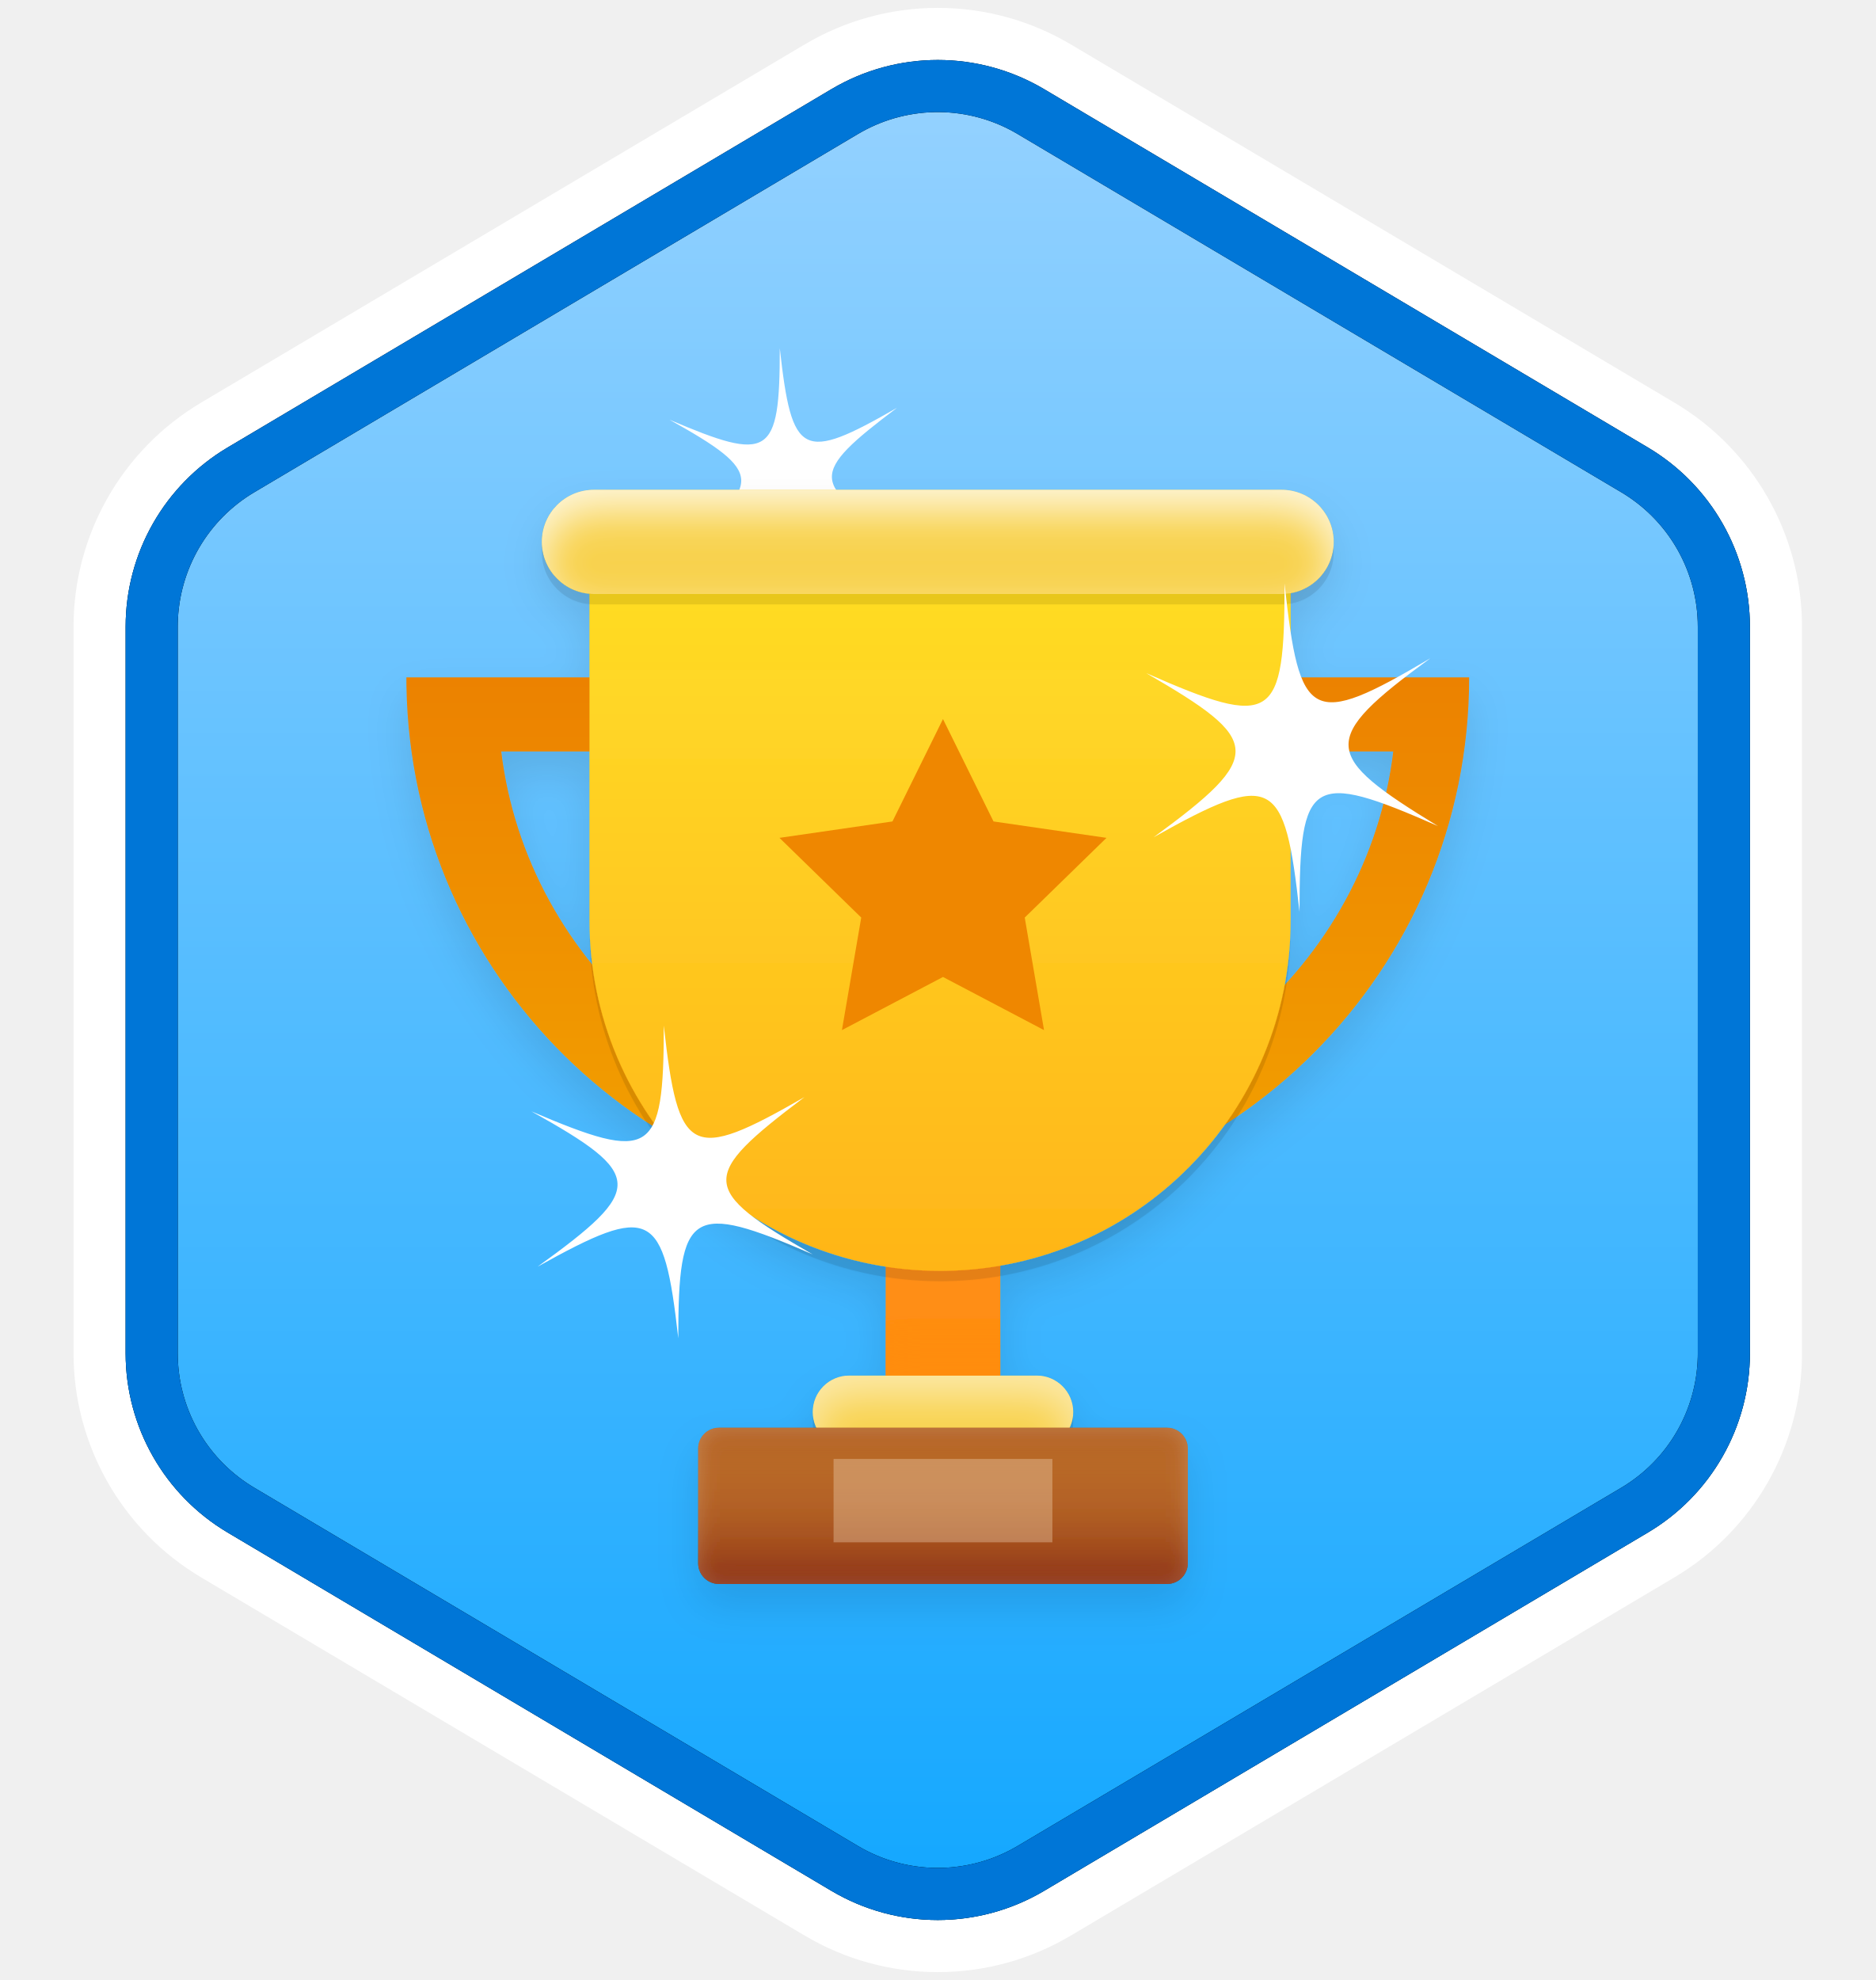
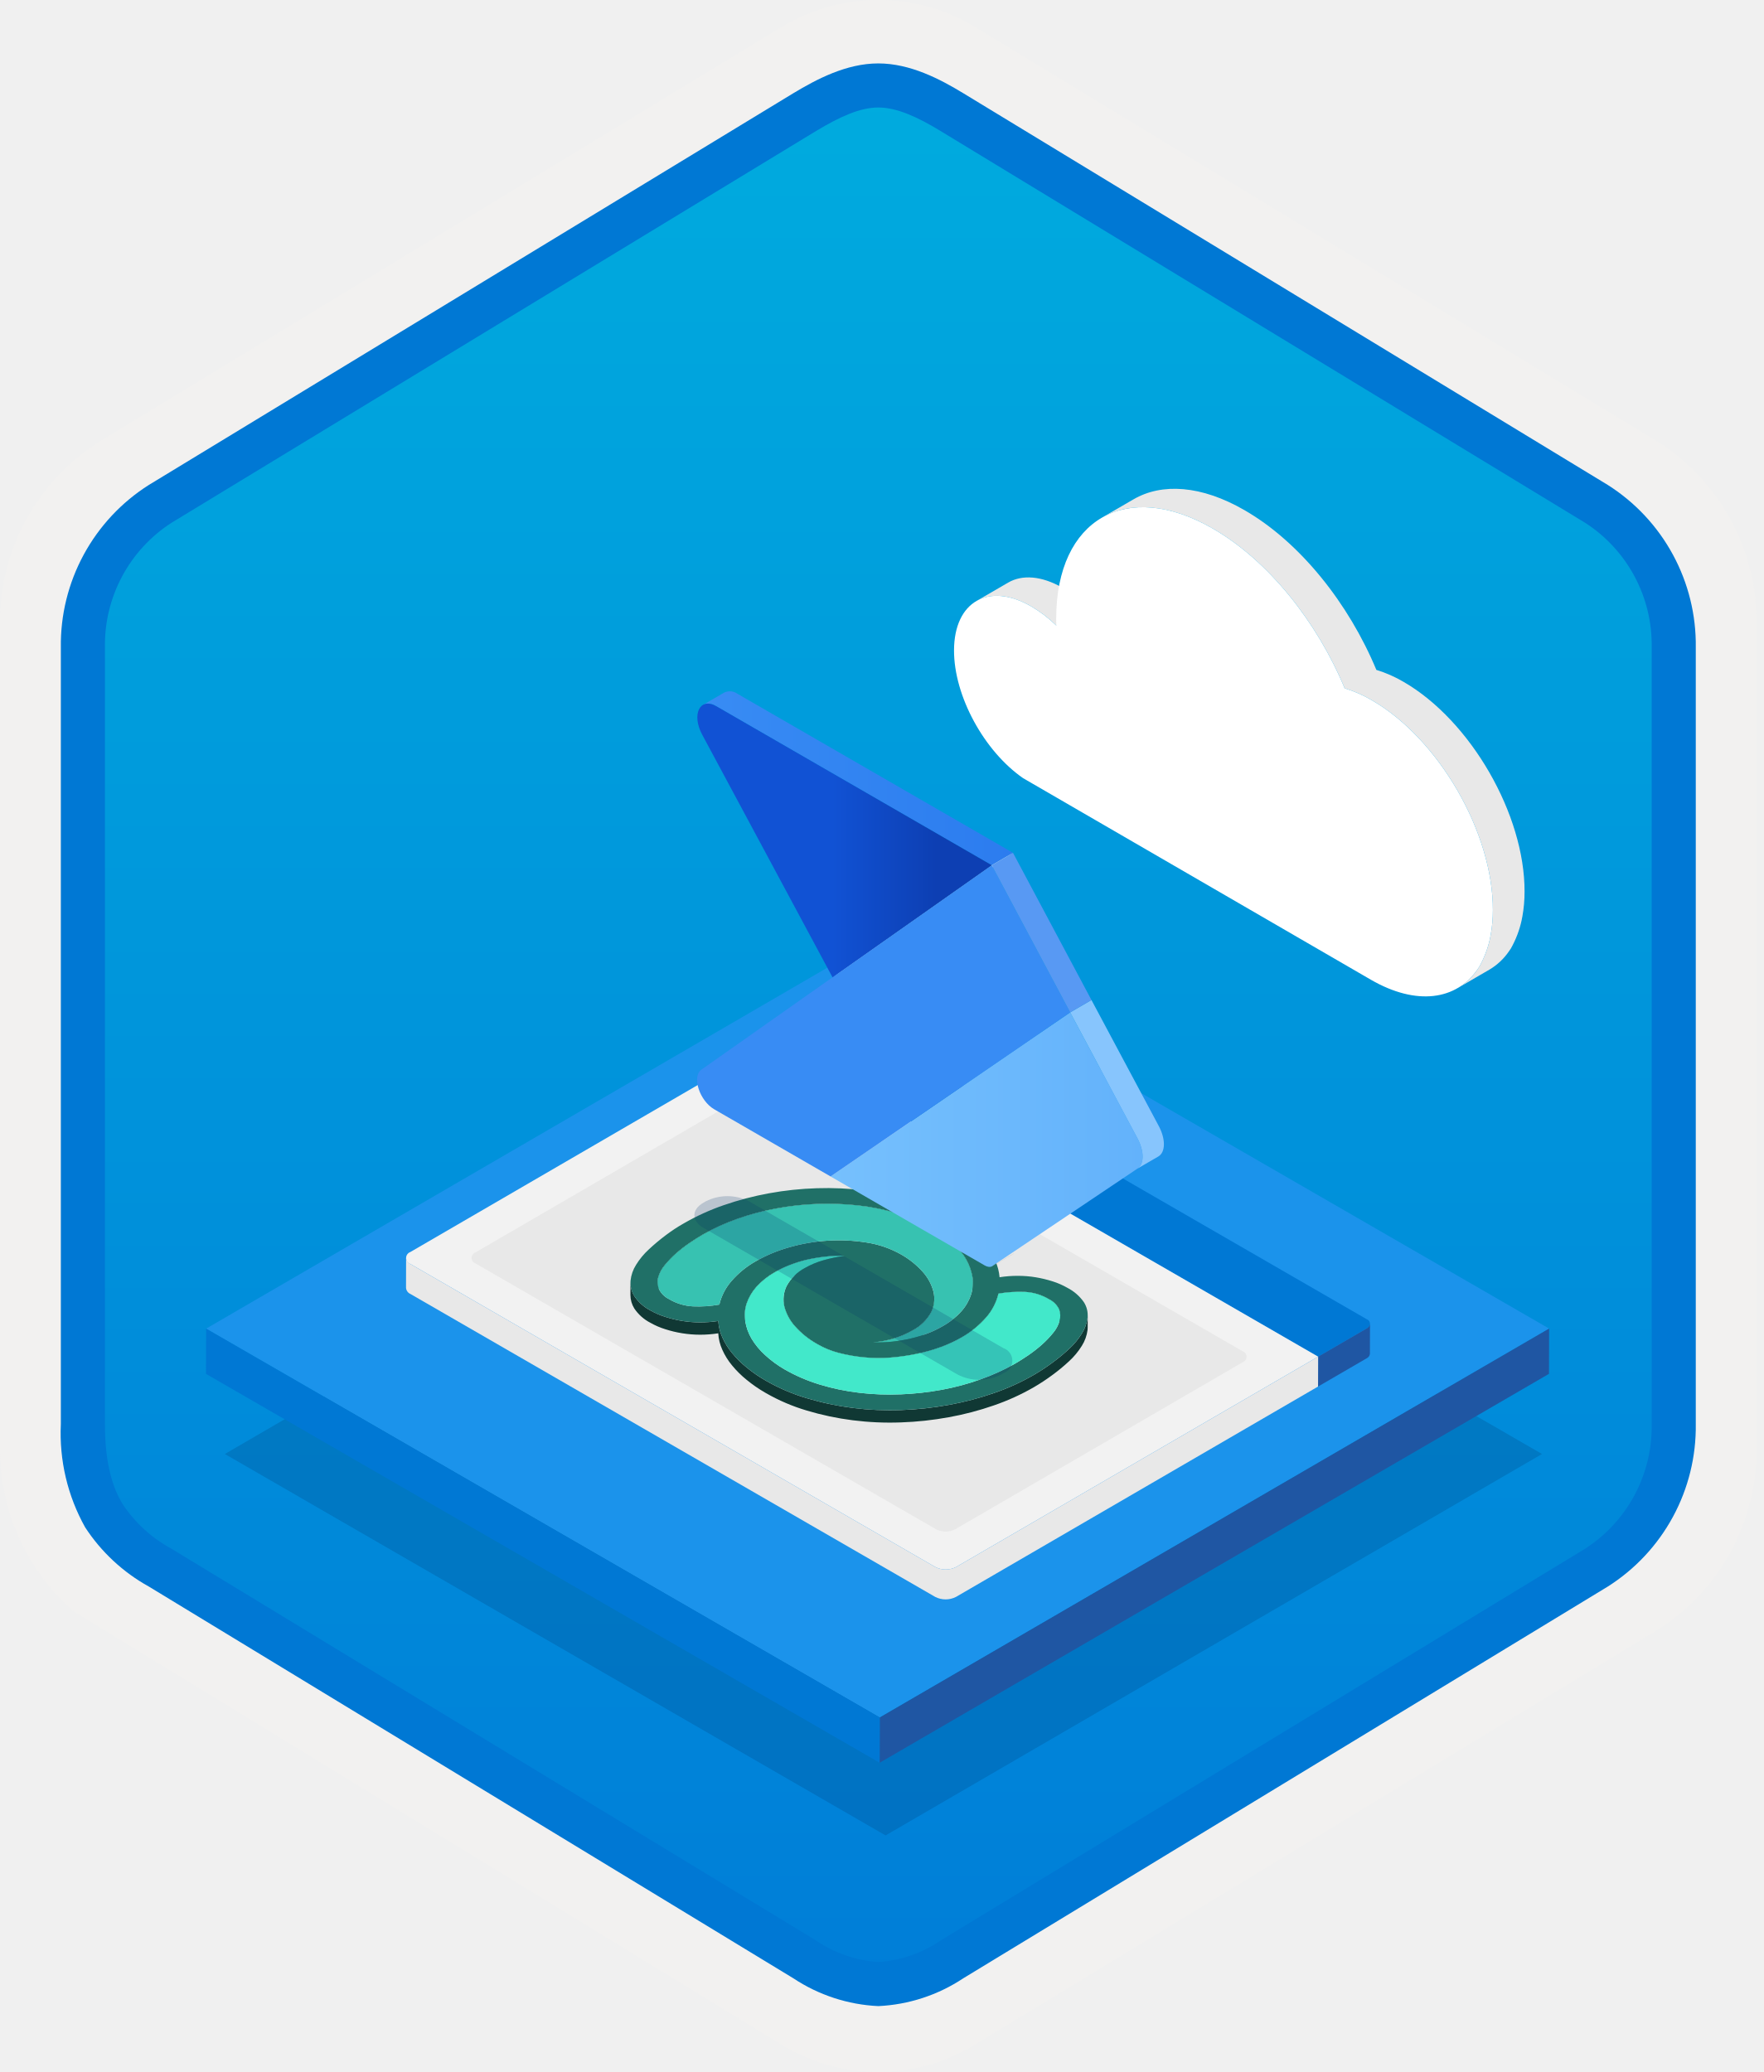
- <svg xmlns="http://www.w3.org/2000/svg" xmlns:xlink="http://www.w3.org/1999/xlink" width="180px" height="190px" viewBox="0 0 180 190" version="1.1">
+ <svg xmlns="http://www.w3.org/2000/svg" width="160" height="188" viewBox="0 0 160 188" fill="none">
+   <g clip-path="url(#clip0)">
+     <path d="M79.678 188C82.759 187.994 85.78 187.141 88.408 185.534L150.384 147.874C153.165 146.11 155.449 143.665 157.019 140.771C158.589 137.876 159.394 134.628 159.356 131.336V56.621C159.392 53.328 158.587 50.081 157.017 47.187C155.447 44.293 153.163 41.848 150.384 40.083L88.408 2.423C85.775 0.838 82.759 0 79.686 0C76.612 0 73.596 0.838 70.963 2.423L8.988 40.098C6.205 41.86 3.918 44.305 2.345 47.199C0.772 50.093 -0.035 53.342 4.1431e-06 56.636V131.336C-0.019 134.119 0.556 136.874 1.686 139.418C2.816 141.962 4.474 144.236 6.552 146.089V146.115L70.963 185.549C73.588 187.149 76.603 187.996 79.678 188V188ZM80.326 6.952C82.278 6.952 84.755 8.165 86.465 9.209L147.222 46.403C150.974 48.688 153.09 55.284 153.09 60.035L152.458 131.336C152.458 136.087 149.259 140.355 145.506 142.64L85.11 179.021C81.676 181.109 78.885 181.109 75.451 179.021L14.243 142.549C10.49 140.265 7.472 136.072 7.472 131.336V57.688C7.504 55.323 8.113 53.001 9.246 50.925C10.379 48.848 12.001 47.079 13.972 45.771L74.548 9.209C76.258 8.165 78.374 6.952 80.326 6.952Z" fill="#F2F1F0" />
+     <path fill-rule="evenodd" clip-rule="evenodd" d="M87.576 10.534C85.206 9.06 82.47 8.279 79.678 8.279C76.887 8.279 74.151 9.06 71.78 10.534L15.645 44.865C13.119 46.477 11.047 48.707 9.625 51.345C8.203 53.982 7.479 56.939 7.52 59.935V128.038C7.48 131.034 8.206 133.991 9.627 136.628C11.049 139.265 13.121 141.495 15.645 143.108L71.78 177.439C74.151 178.913 76.887 179.694 79.678 179.694C82.47 179.694 85.206 178.913 87.576 177.439L143.711 143.108C146.236 141.496 148.307 139.265 149.729 136.628C151.151 133.991 151.877 131.034 151.837 128.038V59.935C151.875 56.94 151.149 53.984 149.727 51.347C148.305 48.71 146.234 46.479 143.711 44.865L87.576 10.534Z" fill="url(#paint0_linear)" />
+     <path fill-rule="evenodd" clip-rule="evenodd" d="M79.678 9.754C81.362 9.754 83.244 10.62 85.311 11.878L143.777 47.42C145.668 48.633 147.218 50.31 148.278 52.291C149.339 54.273 149.875 56.492 149.837 58.739V129.217C149.875 131.464 149.339 133.683 148.278 135.664C147.218 137.645 145.668 139.322 143.777 140.535L85.312 176.077L85.311 176.078C83.641 177.217 81.696 177.888 79.678 178.021C77.661 177.888 75.716 177.217 74.046 176.078L74.045 176.077L15.582 140.537L15.58 140.536C13.792 139.572 12.267 138.185 11.138 136.496C10.161 134.893 9.52 132.678 9.52 129.217V58.739C9.482 56.492 10.018 54.273 11.079 52.292C12.139 50.311 13.688 48.634 15.58 47.42L74.037 11.883L74.041 11.881C76.124 10.628 77.985 9.754 79.678 9.754ZM87.391 8.461L145.855 44.002C148.333 45.572 150.368 47.751 151.765 50.331C153.162 52.91 153.876 55.805 153.837 58.739V129.217C153.876 132.151 153.162 135.045 151.765 137.625C150.368 140.205 148.333 142.384 145.855 143.954L87.39 179.495C85.096 181.02 82.43 181.893 79.678 182.021C76.926 181.893 74.261 181.02 71.967 179.495H71.966L13.502 143.953L13.499 143.952C11.164 142.659 9.181 140.814 7.723 138.578C6.128 135.725 5.365 132.482 5.52 129.217V58.739C5.481 55.805 6.194 52.91 7.592 50.331C8.989 47.751 11.024 45.572 13.502 44.002L71.967 8.46L71.975 8.455C74.066 7.198 76.773 5.754 79.678 5.754C82.564 5.754 85.282 7.177 87.391 8.461V8.461Z" fill="#0078D4" />
+     <path opacity="0.2" d="M139.887 131.926L80.337 166.533L20.398 131.927L79.948 97.32L139.887 131.926Z" fill="#003067" />
+     <path d="M140.532 120.547L79.81 155.835L18.698 120.552L79.42 85.264L140.532 120.547Z" fill="#1B93EB" />
+     <path d="M140.532 120.547L140.52 124.653L79.798 159.941L79.81 155.835L140.532 120.547Z" fill="#1F56A3" />
+     <path d="M79.81 155.834L79.798 159.94L18.686 124.657L18.698 120.551L79.81 155.834Z" fill="#0078D4" />
+     <path d="M77.245 94.411C77.396 94.462 77.527 94.559 77.621 94.689C77.714 94.818 77.764 94.973 77.765 95.132C77.766 95.291 77.717 95.447 77.626 95.577C77.534 95.708 77.404 95.806 77.253 95.859C76.866 96.058 76.437 96.162 76.001 96.163C75.565 96.163 75.136 96.061 74.748 95.863C74.04 95.454 74.036 94.816 74.732 94.411C75.121 94.213 75.552 94.109 75.989 94.109C76.426 94.109 76.856 94.213 77.245 94.411V94.411Z" fill="#50E6FF" />
+     <path d="M77.589 94.556C77.74 94.607 77.871 94.704 77.964 94.833C78.058 94.962 78.108 95.117 78.109 95.277C78.11 95.436 78.061 95.592 77.969 95.722C77.878 95.852 77.748 95.95 77.597 96.003C77.21 96.202 76.781 96.307 76.345 96.307C75.909 96.308 75.48 96.205 75.091 96.007C74.383 95.598 74.38 94.961 75.076 94.556C75.465 94.357 75.896 94.254 76.333 94.254C76.769 94.254 77.2 94.357 77.589 94.556V94.556Z" fill="#50E6FF" />
+     <path d="M123.984 119.697C124.071 119.726 124.146 119.782 124.2 119.857C124.253 119.931 124.282 120.02 124.283 120.112C124.283 120.204 124.255 120.293 124.202 120.368C124.15 120.443 124.075 120.5 123.989 120.531L119.577 123.094L70.072 94.512L74.159 92.137L74.483 91.949C74.706 91.835 74.953 91.775 75.203 91.775C75.453 91.775 75.7 91.835 75.923 91.949L123.984 119.697ZM75.091 96.008C75.48 96.206 75.909 96.309 76.345 96.308C76.781 96.308 77.21 96.204 77.597 96.004C77.748 95.952 77.878 95.853 77.969 95.723C78.061 95.593 78.11 95.437 78.109 95.278C78.108 95.118 78.058 94.963 77.965 94.834C77.871 94.705 77.74 94.608 77.589 94.557C77.2 94.359 76.769 94.255 76.333 94.255C75.896 94.255 75.465 94.359 75.076 94.557C74.38 94.962 74.383 95.6 75.091 96.008" fill="#0078D4" />
+     <path d="M123.989 120.531L119.577 123.095L119.57 125.807L123.981 123.244C124.062 123.207 124.132 123.149 124.184 123.076C124.236 123.004 124.267 122.918 124.275 122.83L124.283 120.117C124.275 120.206 124.243 120.291 124.192 120.364C124.14 120.437 124.07 120.494 123.989 120.531V120.531Z" fill="#1F56A3" />
+     <path d="M86.73 142.183C86.438 142.33 86.117 142.407 85.791 142.407C85.465 142.407 85.143 142.33 84.852 142.183L37.23 114.688C37.122 114.64 37.029 114.564 36.961 114.467C36.892 114.371 36.851 114.258 36.84 114.141L36.833 116.853C36.843 116.971 36.884 117.083 36.953 117.18C37.021 117.276 37.114 117.352 37.222 117.4L84.844 144.895C85.135 145.042 85.457 145.119 85.783 145.119C86.109 145.119 86.431 145.042 86.722 144.895L119.57 125.806L119.578 123.094L86.73 142.183Z" fill="#E8E8E8" />
+     <path d="M70.072 94.512L119.577 123.094L86.729 142.183C86.438 142.33 86.117 142.407 85.791 142.407C85.465 142.407 85.143 142.33 84.852 142.183L37.23 114.688C37.117 114.65 37.018 114.577 36.949 114.48C36.879 114.383 36.841 114.266 36.84 114.147C36.84 114.027 36.876 113.91 36.945 113.813C37.014 113.715 37.111 113.641 37.224 113.601L70.072 94.512Z" fill="#F2F2F2" />
+     <path d="M43.139 114.636C43.035 114.6 42.944 114.533 42.88 114.443C42.816 114.353 42.782 114.246 42.782 114.135C42.782 114.025 42.816 113.918 42.88 113.828C42.943 113.738 43.034 113.67 43.138 113.634L69.212 98.481C69.48 98.345 69.777 98.274 70.077 98.273C70.378 98.273 70.675 98.343 70.943 98.479L112.726 122.603C112.83 122.638 112.92 122.706 112.984 122.796C113.049 122.885 113.083 122.993 113.083 123.103C113.083 123.214 113.049 123.321 112.985 123.411C112.921 123.501 112.831 123.569 112.727 123.605L86.653 138.757C86.385 138.894 86.089 138.965 85.788 138.965C85.488 138.966 85.191 138.895 84.923 138.76L43.139 114.636Z" fill="#E8E8E8" />
+     <path d="M60.312 115.901C60.627 115.516 60.972 115.157 61.345 114.828C61.734 114.488 62.144 114.172 62.571 113.882C63.006 113.589 63.407 113.336 63.772 113.123C64.762 112.561 65.8 112.089 66.873 111.712C68.016 111.306 69.19 110.992 70.383 110.774C71.618 110.541 72.868 110.402 74.123 110.356C75.38 110.31 76.638 110.358 77.888 110.498C79.099 110.633 80.294 110.879 81.46 111.234C82.58 111.572 83.658 112.037 84.673 112.62C85.299 112.997 85.89 113.432 86.435 113.92C86.92 114.343 87.331 114.843 87.653 115.4C87.931 115.893 88.122 116.432 88.217 116.991C88.243 117.166 88.257 117.343 88.256 117.521L88.259 116.402C88.26 116.225 88.247 116.047 88.22 115.872C88.125 115.313 87.934 114.775 87.656 114.281C87.335 113.724 86.923 113.224 86.438 112.801C85.893 112.314 85.303 111.879 84.676 111.501C83.661 110.918 82.583 110.453 81.463 110.115C80.297 109.761 79.102 109.514 77.891 109.379C76.641 109.239 75.383 109.192 74.126 109.238C72.871 109.283 71.621 109.423 70.386 109.655C69.193 109.874 68.02 110.188 66.877 110.593C65.803 110.97 64.765 111.443 63.776 112.005C63.41 112.217 63.01 112.47 62.575 112.764C62.147 113.054 61.738 113.37 61.349 113.71C60.975 114.038 60.63 114.397 60.315 114.782C60.038 115.103 59.833 115.48 59.715 115.887C59.675 116.032 59.654 116.182 59.653 116.332L59.65 117.451C59.651 117.3 59.671 117.151 59.711 117.006C59.83 116.599 60.035 116.222 60.312 115.901V115.901Z" fill="#103834" />
+     <path d="M95.164 119.003C95.563 119.196 95.884 119.519 96.076 119.918C96.146 120.11 96.182 120.312 96.183 120.516L96.186 119.397C96.186 119.193 96.149 118.991 96.079 118.8C95.887 118.4 95.566 118.078 95.167 117.884C94.504 117.487 93.754 117.259 92.983 117.219C92.178 117.185 91.372 117.237 90.578 117.373L90.574 118.492C91.368 118.356 92.175 118.304 92.98 118.337C93.751 118.377 94.501 118.606 95.164 119.003Z" fill="#103834" />
+     <path d="M73.208 115.414C73.761 115.289 74.32 115.196 74.884 115.136C75.457 115.071 76.035 115.049 76.612 115.07L76.616 113.951C76.039 113.93 75.461 113.952 74.887 114.017C74.323 114.077 73.764 114.17 73.212 114.295C72.683 114.417 72.165 114.578 71.66 114.776C71.194 114.954 70.742 115.169 70.31 115.418C69.675 115.772 69.103 116.226 68.614 116.764C68.221 117.207 67.92 117.724 67.728 118.284C67.621 118.624 67.565 118.978 67.563 119.335L67.56 120.454C67.562 120.097 67.618 119.743 67.725 119.403C67.917 118.842 68.218 118.326 68.611 117.882C69.1 117.345 69.672 116.89 70.307 116.537C70.739 116.288 71.191 116.073 71.657 115.894C72.161 115.696 72.68 115.536 73.208 115.414V115.414Z" fill="#103834" />
+     <path d="M82.79 121.824C83.504 121.452 84.09 120.877 84.475 120.17C84.654 119.794 84.75 119.383 84.754 118.966L84.757 117.848C84.753 118.264 84.658 118.675 84.478 119.051C84.094 119.758 83.507 120.334 82.793 120.705C82.277 121.001 81.731 121.24 81.164 121.419C80.532 121.616 79.879 121.742 79.219 121.793L79.215 122.911C79.876 122.86 80.528 122.735 81.161 122.537C81.728 122.359 82.274 122.12 82.79 121.824V121.824Z" fill="#103834" />
+     <path d="M85.36 122.217C84.637 122.48 83.896 122.689 83.141 122.842C82.362 123.003 81.574 123.115 80.781 123.178C79.983 123.241 79.18 123.233 78.383 123.155C77.614 123.082 76.851 122.948 76.102 122.756C75.422 122.581 74.769 122.315 74.162 121.964L74.08 121.916C73.357 121.508 72.705 120.985 72.15 120.368C71.673 119.85 71.331 119.223 71.153 118.542C71.102 118.331 71.077 118.115 71.077 117.899L71.074 119.017C71.074 119.234 71.099 119.45 71.149 119.66C71.328 120.341 71.67 120.968 72.147 121.487C72.702 122.104 73.354 122.626 74.076 123.034L74.158 123.082C74.766 123.434 75.419 123.7 76.099 123.874C76.847 124.067 77.61 124.201 78.38 124.274C79.177 124.352 79.979 124.36 80.778 124.297C81.571 124.234 82.359 124.121 83.138 123.96C83.892 123.808 84.634 123.599 85.357 123.335C86.009 123.096 86.64 122.802 87.243 122.458C88.088 121.977 88.844 121.357 89.481 120.624C90.011 120.011 90.386 119.28 90.574 118.492L90.578 117.373C90.389 118.161 90.014 118.892 89.485 119.505C88.847 120.239 88.091 120.859 87.246 121.339C86.643 121.684 86.012 121.977 85.36 122.217Z" fill="#103834" />
+     <path d="M98.664 119.547C98.599 120.062 98.422 120.557 98.144 120.996C97.825 121.511 97.436 121.979 96.99 122.387C96.503 122.841 95.989 123.265 95.451 123.657C94.916 124.052 94.36 124.418 93.785 124.752C92.634 125.415 91.422 125.967 90.166 126.399C88.832 126.863 87.465 127.221 86.076 127.471C84.64 127.735 83.188 127.892 81.729 127.942C80.269 127.995 78.807 127.93 77.357 127.747C75.942 127.568 74.544 127.272 73.177 126.862C71.897 126.481 70.665 125.955 69.506 125.292L69.417 125.24C68.826 124.901 68.265 124.513 67.738 124.079C67.254 123.69 66.811 123.252 66.417 122.772C66.057 122.342 65.759 121.865 65.531 121.353C65.316 120.882 65.19 120.375 65.16 119.858C64.614 119.942 64.063 119.984 63.51 119.985C62.434 119.982 61.365 119.812 60.342 119.481C59.879 119.337 59.433 119.144 59.011 118.905C58.42 118.602 57.916 118.155 57.545 117.604C57.318 117.238 57.196 116.816 57.193 116.385L57.19 117.503C57.193 117.935 57.315 118.357 57.542 118.723C57.913 119.274 58.417 119.721 59.008 120.023C59.429 120.263 59.876 120.456 60.339 120.6C61.362 120.931 62.431 121.101 63.507 121.103C64.059 121.103 64.611 121.061 65.157 120.977C65.187 121.494 65.312 122.001 65.528 122.472C65.756 122.983 66.054 123.461 66.413 123.891C66.808 124.37 67.251 124.809 67.735 125.198C68.261 125.631 68.823 126.02 69.414 126.359L69.503 126.411C70.662 127.073 71.894 127.6 73.174 127.98C74.54 128.391 75.938 128.687 77.354 128.866C78.803 129.049 80.266 129.114 81.726 129.06C83.184 129.011 84.637 128.853 86.072 128.59C87.462 128.34 88.829 127.981 90.162 127.517C91.419 127.085 92.631 126.534 93.782 125.871C94.357 125.537 94.913 125.171 95.448 124.776C95.986 124.384 96.5 123.96 96.987 123.506C97.433 123.097 97.821 122.629 98.14 122.115C98.419 121.676 98.596 121.181 98.661 120.665C98.668 120.594 98.672 120.523 98.672 120.451L98.675 119.333C98.675 119.404 98.671 119.476 98.664 119.547Z" fill="#103834" />
+     <path d="M95.451 123.655C94.916 124.051 94.36 124.417 93.785 124.751C92.634 125.414 91.422 125.965 90.165 126.397C88.832 126.861 87.465 127.22 86.076 127.47C84.64 127.733 83.188 127.89 81.729 127.94C80.269 127.994 78.807 127.929 77.357 127.745C75.942 127.567 74.544 127.271 73.177 126.86C71.897 126.48 70.665 125.953 69.506 125.29L69.417 125.239C68.826 124.899 68.265 124.511 67.738 124.078C67.254 123.688 66.811 123.25 66.417 122.77C66.057 122.34 65.759 121.863 65.531 121.351C65.316 120.88 65.19 120.373 65.16 119.856C64.614 119.941 64.063 119.983 63.51 119.983C62.434 119.98 61.365 119.811 60.342 119.48C59.879 119.336 59.432 119.142 59.011 118.903C58.42 118.601 57.916 118.153 57.545 117.603C57.283 117.184 57.163 116.692 57.201 116.199C57.255 115.687 57.427 115.194 57.704 114.76C58.023 114.244 58.411 113.775 58.858 113.364C59.343 112.911 59.852 112.485 60.383 112.086C60.913 111.683 61.469 111.318 62.049 110.991C63.199 110.329 64.409 109.778 65.664 109.347C67 108.885 68.368 108.526 69.759 108.272C71.191 108.01 72.641 107.856 74.096 107.812C75.561 107.764 77.028 107.832 78.482 108.014C79.898 108.189 81.296 108.485 82.661 108.899C83.969 109.295 85.228 109.839 86.412 110.521C87.002 110.858 87.565 111.24 88.096 111.664C88.585 112.047 89.028 112.486 89.417 112.971C89.765 113.41 90.058 113.889 90.29 114.398C90.504 114.869 90.635 115.373 90.678 115.888C91.224 115.802 91.776 115.76 92.328 115.761C92.876 115.76 93.422 115.804 93.962 115.893C94.48 115.98 94.992 116.103 95.492 116.262C95.96 116.41 96.411 116.607 96.836 116.851C97.428 117.155 97.937 117.598 98.32 118.141C98.59 118.557 98.712 119.052 98.664 119.545C98.599 120.061 98.422 120.556 98.143 120.994C97.824 121.509 97.436 121.977 96.99 122.386C96.503 122.84 95.989 123.264 95.451 123.655V123.655ZM88.945 125.158C90.024 124.779 91.067 124.305 92.063 123.741C92.429 123.529 92.829 123.276 93.264 122.983C93.69 122.691 94.098 122.375 94.486 122.034C94.859 121.705 95.204 121.347 95.519 120.962C95.796 120.641 96.001 120.264 96.12 119.856C96.22 119.509 96.206 119.138 96.079 118.799C95.887 118.4 95.566 118.077 95.167 117.884C94.504 117.487 93.754 117.258 92.983 117.218C92.178 117.185 91.372 117.237 90.578 117.373C90.389 118.16 90.014 118.892 89.485 119.505C88.847 120.238 88.091 120.858 87.246 121.339C86.643 121.683 86.013 121.977 85.36 122.216C84.637 122.48 83.896 122.688 83.141 122.841C82.362 123.002 81.574 123.115 80.781 123.177C79.983 123.241 79.18 123.233 78.383 123.155C77.614 123.081 76.851 122.948 76.102 122.755C75.422 122.581 74.769 122.314 74.162 121.963L74.08 121.915C73.357 121.507 72.705 120.984 72.15 120.367C71.673 119.849 71.331 119.222 71.153 118.541C71.006 117.92 71.078 117.267 71.356 116.692C71.737 115.991 72.318 115.419 73.024 115.048C73.548 114.749 74.107 114.515 74.688 114.35C75.32 114.17 75.964 114.036 76.616 113.95C76.038 113.929 75.461 113.951 74.887 114.016C74.323 114.077 73.764 114.169 73.212 114.294C72.683 114.416 72.165 114.577 71.66 114.775C71.194 114.953 70.742 115.168 70.31 115.417C69.675 115.771 69.103 116.226 68.614 116.763C68.221 117.206 67.92 117.723 67.728 118.283C67.563 118.799 67.522 119.347 67.606 119.882C67.697 120.439 67.891 120.975 68.178 121.463C68.509 122.013 68.919 122.512 69.396 122.942C69.934 123.438 70.525 123.874 71.159 124.242C72.173 124.825 73.251 125.29 74.371 125.628C75.543 125.984 76.744 126.234 77.961 126.374C79.208 126.521 80.466 126.567 81.721 126.514C82.967 126.464 84.208 126.326 85.435 126.101C86.628 125.883 87.802 125.567 88.945 125.158L88.945 125.158ZM62.865 118.531C63.666 118.566 64.468 118.512 65.257 118.369C65.445 117.581 65.821 116.85 66.354 116.24C66.988 115.509 67.744 114.895 68.588 114.423C69.525 113.892 70.522 113.476 71.559 113.184C72.694 112.854 73.861 112.649 75.04 112.572C76.229 112.493 77.423 112.549 78.6 112.736C79.71 112.903 80.779 113.272 81.754 113.826C82.479 114.236 83.132 114.759 83.689 115.377C84.164 115.894 84.505 116.521 84.682 117.201C84.829 117.822 84.757 118.475 84.478 119.05C84.094 119.756 83.507 120.332 82.793 120.704C82.278 121 81.731 121.239 81.164 121.417C80.532 121.615 79.879 121.74 79.219 121.791C79.796 121.812 80.373 121.791 80.948 121.731C81.511 121.669 82.07 121.574 82.623 121.447C83.147 121.326 83.663 121.169 84.166 120.977C84.629 120.797 85.077 120.583 85.507 120.334C86.144 119.982 86.719 119.527 87.207 118.986C87.603 118.547 87.903 118.03 88.089 117.469C88.256 116.953 88.301 116.406 88.22 115.87C88.125 115.311 87.934 114.773 87.656 114.279C87.335 113.722 86.923 113.222 86.438 112.8C85.893 112.312 85.303 111.877 84.676 111.5C83.661 110.917 82.583 110.452 81.463 110.113C80.297 109.759 79.102 109.513 77.891 109.377C76.641 109.237 75.383 109.19 74.126 109.236C72.871 109.281 71.621 109.421 70.386 109.653C69.193 109.872 68.02 110.186 66.877 110.592C65.803 110.969 64.765 111.441 63.776 112.003C63.41 112.215 63.01 112.468 62.575 112.762C62.147 113.052 61.738 113.368 61.349 113.708C60.975 114.036 60.63 114.395 60.315 114.78C60.038 115.101 59.833 115.478 59.715 115.885C59.616 116.238 59.636 116.613 59.773 116.953C59.966 117.352 60.287 117.674 60.685 117.868C61.346 118.265 62.095 118.493 62.865 118.531" fill="#207067" />
+     <path d="M71.559 113.186C72.694 112.856 73.861 112.651 75.04 112.574C76.229 112.495 77.423 112.55 78.6 112.738C79.71 112.904 80.779 113.274 81.754 113.828C82.479 114.237 83.132 114.761 83.689 115.379C84.164 115.896 84.505 116.522 84.682 117.202C84.829 117.824 84.757 118.477 84.478 119.051C84.094 119.758 83.507 120.334 82.793 120.705C82.278 121.001 81.731 121.241 81.164 121.419C80.532 121.616 79.879 121.742 79.219 121.793C79.796 121.813 80.373 121.793 80.948 121.732C81.511 121.67 82.07 121.576 82.623 121.449C83.147 121.328 83.663 121.17 84.166 120.979C84.629 120.799 85.077 120.584 85.507 120.336C86.144 119.984 86.719 119.528 87.207 118.988C87.603 118.548 87.903 118.032 88.089 117.47C88.256 116.955 88.301 116.408 88.22 115.872C88.125 115.313 87.934 114.775 87.656 114.281C87.335 113.724 86.923 113.224 86.439 112.801C85.893 112.314 85.303 111.879 84.676 111.501C83.661 110.918 82.583 110.453 81.463 110.115C80.297 109.761 79.102 109.514 77.891 109.379C76.641 109.239 75.383 109.192 74.126 109.238C72.871 109.283 71.621 109.423 70.386 109.655C69.193 109.874 68.02 110.188 66.877 110.593C65.803 110.97 64.765 111.443 63.776 112.005C63.41 112.217 63.01 112.47 62.575 112.764C62.147 113.054 61.738 113.37 61.349 113.709C60.975 114.038 60.63 114.397 60.315 114.782C60.038 115.103 59.833 115.48 59.715 115.887C59.616 116.24 59.636 116.615 59.773 116.955C59.966 117.353 60.287 117.676 60.685 117.87C61.346 118.267 62.095 118.495 62.865 118.533C63.666 118.568 64.468 118.513 65.257 118.371C65.445 117.583 65.821 116.852 66.354 116.241C66.988 115.511 67.744 114.897 68.588 114.425C69.525 113.894 70.522 113.478 71.559 113.186V113.186Z" fill="#37C2B1" />
+     <path d="M96.079 118.8C95.887 118.4 95.566 118.078 95.167 117.885C94.504 117.487 93.754 117.259 92.983 117.219C92.178 117.186 91.371 117.237 90.578 117.373C90.389 118.161 90.014 118.892 89.485 119.505C88.847 120.239 88.091 120.859 87.246 121.339C86.643 121.684 86.012 121.977 85.36 122.217C84.637 122.48 83.896 122.689 83.141 122.842C82.362 123.003 81.574 123.115 80.781 123.178C79.983 123.241 79.18 123.234 78.383 123.155C77.614 123.082 76.851 122.948 76.102 122.756C75.422 122.581 74.769 122.315 74.162 121.964L74.08 121.916C73.357 121.508 72.705 120.985 72.15 120.368C71.673 119.85 71.331 119.223 71.153 118.542C71.006 117.92 71.078 117.267 71.356 116.693C71.737 115.992 72.317 115.42 73.024 115.049C73.548 114.75 74.107 114.515 74.688 114.351C75.32 114.17 75.964 114.037 76.616 113.951C76.038 113.93 75.461 113.952 74.887 114.017C74.323 114.077 73.764 114.17 73.212 114.295C72.683 114.417 72.165 114.578 71.66 114.776C71.194 114.954 70.742 115.169 70.31 115.418C69.675 115.772 69.103 116.226 68.614 116.764C68.221 117.207 67.92 117.724 67.728 118.284C67.563 118.8 67.522 119.347 67.606 119.882C67.697 120.44 67.891 120.976 68.178 121.463C68.509 122.014 68.919 122.512 69.396 122.943C69.934 123.439 70.525 123.875 71.158 124.243C72.173 124.826 73.251 125.291 74.371 125.629C75.543 125.984 76.744 126.234 77.96 126.375C79.208 126.521 80.466 126.568 81.721 126.514C82.967 126.464 84.208 126.327 85.435 126.102C86.628 125.883 87.802 125.568 88.945 125.158C90.024 124.779 91.067 124.305 92.063 123.742C92.429 123.53 92.829 123.277 93.264 122.983C93.69 122.692 94.098 122.375 94.486 122.035C94.859 121.706 95.204 121.347 95.519 120.962C95.796 120.641 96.001 120.264 96.12 119.857C96.22 119.509 96.206 119.139 96.079 118.8V118.8Z" fill="#42E8CA" />
+     <path opacity="0.2" d="M91.018 122.319C91.255 122.399 91.462 122.551 91.608 122.754C91.755 122.956 91.834 123.2 91.836 123.45C91.837 123.7 91.76 123.945 91.616 124.149C91.472 124.354 91.267 124.508 91.031 124.59L90.796 124.726C90.19 125.035 89.519 125.195 88.839 125.195C88.158 125.194 87.488 125.032 86.882 124.723L63.814 111.405C62.729 110.778 62.717 109.764 63.795 109.138L64.03 109.001C64.637 108.692 65.309 108.531 65.99 108.531C66.671 108.531 67.343 108.692 67.95 109.001L91.018 122.319Z" fill="#003067" />
+     <path d="M91.929 113.772L89.998 114.894C90.023 114.879 90.047 114.862 90.068 114.841L92 113.719C91.978 113.739 91.954 113.757 91.929 113.772V113.772Z" fill="#A3A3A3" />
+     <path d="M97.084 91.857L103.203 103.315C103.813 104.473 103.81 105.639 103.172 106.042L90.069 114.841C89.893 115.008 89.601 114.974 89.309 114.805L75.757 106.981L75.348 106.745L97.084 91.857Z" fill="url(#paint1_linear)" />
+     <path d="M105.134 102.192L99.015 90.734L97.084 91.857L103.203 103.314C103.813 104.472 103.81 105.638 103.172 106.042L105.103 104.919C105.741 104.516 105.744 103.35 105.134 102.192Z" fill="#87C5FD" />
+     <path d="M66.916 62.958C66.744 62.83 66.541 62.751 66.328 62.729C66.116 62.707 65.901 62.743 65.707 62.833L63.776 63.955C63.97 63.865 64.184 63.829 64.397 63.851C64.61 63.873 64.813 63.952 64.984 64.08L89.967 78.504L91.898 77.381L66.916 62.958Z" fill="url(#paint2_linear)" />
+     <path d="M89.967 78.505L91.898 77.383L77.456 87.554L75.525 88.677L89.967 78.505Z" fill="#F2F2F2" />
+     <path d="M89.967 78.504L97.084 91.857L75.348 106.745L75.757 106.98L64.793 100.65C63.458 99.879 62.734 97.656 63.641 97.046L75.525 88.676L89.967 78.504Z" fill="url(#paint3_linear)" />
+     <path d="M89.967 78.504L75.525 88.676L63.698 66.653C62.71 64.808 63.503 63.225 64.984 64.08L89.967 78.504Z" fill="url(#paint4_linear)" />
+     <path d="M89.967 78.505L91.898 77.383L99.015 90.736L97.084 91.858L89.967 78.505Z" fill="#5899F3" />
+     <path d="M91.456 52.862L88.582 54.532C89.85 53.794 91.607 53.898 93.543 55.016C94.373 55.502 95.14 56.087 95.828 56.757L98.702 55.087C98.013 54.417 97.246 53.832 96.417 53.346C94.481 52.228 92.724 52.124 91.456 52.862Z" fill="#E8E8E8" />
+     <path d="M127.327 61.867C126.55 61.409 125.722 61.045 124.86 60.782C122.35 54.749 117.944 49.202 112.905 46.292C108.969 44.02 105.404 43.809 102.829 45.305L99.955 46.975C102.53 45.479 106.095 45.69 110.031 47.963C115.071 50.872 119.476 56.419 121.986 62.452C122.848 62.715 123.676 63.079 124.453 63.537C130.542 67.052 135.45 75.579 135.43 82.567C135.433 83.33 135.365 84.092 135.229 84.842C135.215 84.95 135.178 85.053 135.164 85.177C134.968 86.07 134.64 86.93 134.192 87.727C134.141 87.813 134.076 87.883 134.025 87.97C133.559 88.658 132.945 89.235 132.228 89.656L135.102 87.986C135.819 87.565 136.433 86.988 136.899 86.3C136.95 86.213 137.014 86.143 137.065 86.056C137.514 85.26 137.842 84.4 138.037 83.507C138.052 83.383 138.088 83.28 138.103 83.172C138.239 82.422 138.306 81.66 138.304 80.897C138.324 73.909 133.416 65.382 127.327 61.867Z" fill="#E8E8E8" />
+     <path d="M110.031 47.962C115.07 50.872 119.476 56.419 121.986 62.452C122.848 62.715 123.676 63.079 124.453 63.537C130.542 67.052 135.45 75.579 135.43 82.567C135.433 83.33 135.365 84.091 135.229 84.842C135.215 84.95 135.178 85.053 135.164 85.177C134.968 86.07 134.64 86.929 134.192 87.726C134.141 87.813 134.076 87.883 134.025 87.969C132.116 90.74 128.5 91.283 124.367 88.897L92.808 70.602C89.294 68.167 86.536 63.166 86.547 59.003C86.56 54.575 89.697 52.796 93.543 55.016C94.373 55.502 95.14 56.087 95.828 56.757C95.814 56.526 95.815 56.311 95.816 56.088C95.841 47.076 102.203 43.443 110.031 47.962Z" fill="white" />
+   </g>
  <defs>
-     <path d="M100.206,6.556 L158.148,40.938 C164.22,44.541 167.942,51.078 167.942,58.138 L167.942,127.862 C167.942,134.922 164.22,141.459 158.148,145.062 L100.206,179.444 C93.914,183.177 86.086,183.177 79.794,179.444 L21.852,145.062 C15.78,141.459 12.058,134.922 12.058,127.862 L12.058,58.138 C12.058,51.078 15.78,44.541 21.852,40.938 L79.794,6.556 C86.086,2.823 93.914,2.823 100.206,6.556 Z" id="path-1" />
-     <linearGradient x1="50%" y1="0%" x2="50%" y2="100%" id="linearGradient-3">
-       <stop stop-color="#99D3FF" offset="0%" />
-       <stop stop-color="#0FA6FF" offset="100%" />
+     <linearGradient id="paint0_linear" x1="79.678" y1="8.279" x2="79.678" y2="179.694" gradientUnits="userSpaceOnUse">
+       <stop stop-color="#00ABDE" />
+       <stop offset="1" stop-color="#007ED8" />
    </linearGradient>
-     <path d="M88.206,3.056 L146.148,37.438 C152.22,41.041 155.942,47.578 155.942,54.638 L155.942,124.362 C155.942,131.422 152.22,137.959 146.148,141.562 L88.206,175.944 C81.914,179.677 74.086,179.677 67.794,175.944 L9.852,141.562 C3.78,137.959 0.058,131.422 0.058,124.362 L0.058,54.638 C0.058,47.578 3.78,41.041 9.852,37.438 L67.794,3.056 C74.086,-0.677 81.914,-0.677 88.206,3.056 Z M85.655,7.356 C81.043,4.62 75.331,4.557 70.669,7.17 L70.345,7.356 L12.403,41.738 C7.951,44.38 5.183,49.126 5.062,54.286 L5.058,54.638 L5.058,124.362 C5.058,129.539 7.727,134.341 12.102,137.078 L12.403,137.262 L70.345,171.644 C74.957,174.38 80.669,174.443 85.331,171.83 L85.655,171.644 L143.597,137.262 C148.049,134.62 150.817,129.874 150.938,124.714 L150.942,124.362 L150.942,54.638 C150.942,49.461 148.273,44.659 143.898,41.922 L143.597,41.738 L85.655,7.356 Z" id="path-4" />
-     <filter x="-11.7%" y="-11.4%" width="123.3%" height="122.9%" filterUnits="objectBoundingBox" id="filter-6">
-       <feOffset dx="0" dy="2" in="SourceAlpha" result="shadowOffsetOuter1" />
-       <feGaussianBlur stdDeviation="2" in="shadowOffsetOuter1" result="shadowBlurOuter1" />
-       <feColorMatrix values="0 0 0 0 0   0 0 0 0 0   0 0 0 0 0  0 0 0 0.1 0" type="matrix" in="shadowBlurOuter1" result="shadowMatrixOuter1" />
-       <feMerge>
-         <feMergeNode in="shadowMatrixOuter1" />
-         <feMergeNode in="SourceGraphic" />
-       </feMerge>
-     </filter>
-     <linearGradient x1="50%" y1="0%" x2="50%" y2="88.35%" id="linearGradient-7">
-       <stop stop-color="#EC8200" offset="0%" />
-       <stop stop-color="#F29E00" offset="100%" />
+     <linearGradient id="paint1_linear" x1="75.348" y1="103.404" x2="103.655" y2="103.404" gradientUnits="userSpaceOnUse">
+       <stop stop-color="#76C0FD" />
+       <stop offset="1" stop-color="#63B2FB" />
    </linearGradient>
-     <rect id="path-8" x="0" y="0" width="11" height="25" />
-     <filter x="-44.9%" y="-116.6%" width="189.8%" height="333.1%" filterUnits="objectBoundingBox" id="filter-10">
-       <feGaussianBlur stdDeviation="4" in="SourceGraphic" />
-     </filter>
-     <filter x="-3.7%" y="-3.4%" width="107.4%" height="106.8%" filterUnits="objectBoundingBox" id="filter-11">
-       <feOffset dx="0" dy="1" in="SourceAlpha" result="shadowOffsetOuter1" />
-       <feColorMatrix values="0 0 0 0 0   0 0 0 0 0   0 0 0 0 0  0 0 0 0.1 0" type="matrix" in="shadowOffsetOuter1" result="shadowMatrixOuter1" />
-       <feMerge>
-         <feMergeNode in="shadowMatrixOuter1" />
-         <feMergeNode in="SourceGraphic" />
-       </feMerge>
-     </filter>
-     <linearGradient x1="50%" y1="2.046%" x2="50%" y2="100%" id="linearGradient-12">
-       <stop stop-color="#FFE02A" offset="0%" />
-       <stop stop-color="#FFB518" offset="100%" />
+     <linearGradient id="paint2_linear" x1="63.776" y1="70.611" x2="91.898" y2="70.611" gradientUnits="userSpaceOnUse">
+       <stop stop-color="#388CF4" />
+       <stop offset="1" stop-color="#2C7CEF" />
    </linearGradient>
-     <path d="M67.865,1.182 L67.865,39.308 C67.865,57.702 53.105,72.649 34.776,72.946 L34.219,72.95 C15.637,72.95 0.573,57.89 0.573,39.308 L0.573,1.182 L0.577,0.658 L67.861,0.658 C67.863,0.832 67.865,1.007 67.865,1.182 Z" id="path-13" />
-     <filter x="-28.6%" y="-116.2%" width="157.1%" height="332.5%" filterUnits="objectBoundingBox" id="filter-15">
-       <feGaussianBlur stdDeviation="8" in="SourceGraphic" />
-     </filter>
-     <path d="M13.871,5 C13.871,2.239 16.104,0 18.872,0 L84.87,0 C87.632,0 89.871,2.244 89.871,5 L89.871,5 C89.871,7.761 87.638,10 84.87,10 L18.872,10 C16.11,10 13.871,7.756 13.871,5 L13.871,5 Z" id="path-16" />
-     <filter x="-0.7%" y="-5.0%" width="101.3%" height="120.0%" filterUnits="objectBoundingBox" id="filter-17">
-       <feOffset dx="0" dy="1" in="SourceAlpha" result="shadowOffsetOuter1" />
-       <feColorMatrix values="0 0 0 0 0   0 0 0 0 0   0 0 0 0 0  0 0 0 0.09 0" type="matrix" in="shadowOffsetOuter1" />
-     </filter>
-     <filter x="-3.9%" y="-30.0%" width="107.9%" height="170.0%" filterUnits="objectBoundingBox" id="filter-18">
-       <feGaussianBlur stdDeviation="2" in="SourceAlpha" result="shadowBlurInner1" />
-       <feOffset dx="0" dy="2" in="shadowBlurInner1" result="shadowOffsetInner1" />
-       <feComposite in="shadowOffsetInner1" in2="SourceAlpha" operator="arithmetic" k2="-1" k3="1" result="shadowInnerInner1" />
-       <feColorMatrix values="0 0 0 0 1   0 0 0 0 1   0 0 0 0 1  0 0 0 0.792 0" type="matrix" in="shadowInnerInner1" />
-     </filter>
-     <path d="M39.871,88.5 C39.871,86.567 41.435,85 43.373,85 L61.369,85 C63.303,85 64.871,86.571 64.871,88.5 L64.871,88.5 C64.871,90.433 63.307,92 61.369,92 L43.373,92 C41.439,92 39.871,90.429 39.871,88.5 L39.871,88.5 Z" id="path-19" />
-     <filter x="-2.0%" y="-7.1%" width="104.0%" height="128.6%" filterUnits="objectBoundingBox" id="filter-20">
-       <feOffset dx="0" dy="1" in="SourceAlpha" result="shadowOffsetOuter1" />
-       <feColorMatrix values="0 0 0 0 0   0 0 0 0 0   0 0 0 0 0  0 0 0 0.09 0" type="matrix" in="shadowOffsetOuter1" />
-     </filter>
-     <filter x="-12.0%" y="-42.9%" width="124.0%" height="200.0%" filterUnits="objectBoundingBox" id="filter-21">
-       <feGaussianBlur stdDeviation="2" in="SourceAlpha" result="shadowBlurInner1" />
-       <feOffset dx="0" dy="2" in="shadowBlurInner1" result="shadowOffsetInner1" />
-       <feComposite in="shadowOffsetInner1" in2="SourceAlpha" operator="arithmetic" k2="-1" k3="1" result="shadowInnerInner1" />
-       <feColorMatrix values="0 0 0 0 1   0 0 0 0 1   0 0 0 0 1  0 0 0 0.521 0" type="matrix" in="shadowInnerInner1" />
-     </filter>
-     <linearGradient x1="50%" y1="0%" x2="50%" y2="100%" id="linearGradient-22">
-       <stop stop-color="#FFFFFF" stop-opacity="0.028" offset="0%" />
-       <stop stop-color="#000000" stop-opacity="0.5" offset="100%" />
+     <linearGradient id="paint3_linear" x1="2203.59" y1="2719.46" x2="3349.17" y2="2719.46" gradientUnits="userSpaceOnUse">
+       <stop stop-color="#388CF4" />
+       <stop offset="1" stop-color="#2C7CEF" />
    </linearGradient>
-     <rect id="path-23" x="28.871" y="90" width="47" height="15" rx="2" />
-     <filter x="-2.1%" y="-6.7%" width="104.3%" height="113.3%" filterUnits="objectBoundingBox" id="filter-24">
-       <feGaussianBlur stdDeviation="1" in="SourceAlpha" result="shadowBlurInner1" />
-       <feOffset dx="0" dy="0" in="shadowBlurInner1" result="shadowOffsetInner1" />
-       <feComposite in="shadowOffsetInner1" in2="SourceAlpha" operator="arithmetic" k2="-1" k3="1" result="shadowInnerInner1" />
-       <feColorMatrix values="0 0 0 0 1   0 0 0 0 1   0 0 0 0 1  0 0 0 0.197 0" type="matrix" in="shadowInnerInner1" />
-     </filter>
+     <linearGradient id="paint4_linear" x1="63.26" y1="76.259" x2="89.967" y2="76.259" gradientUnits="userSpaceOnUse">
+       <stop offset="0.46" stop-color="#1152D4" />
+       <stop offset="0.812" stop-color="#0D3FB3" />
+     </linearGradient>
+     <clipPath id="clip0">
+       <rect width="159.356" height="188" fill="white" />
+     </clipPath>
  </defs>
-   <g id="Badges" stroke="none" stroke-width="1" fill="none" fill-rule="evenodd">
-     <g id="Generic-Trophy-and-Badge" transform="translate(-120, -35)">
-       <g id="Generic-Trophy-and-Badge/generic-trophy" transform="translate(158, 68)">
-         <g id="Trophy-Plates/Hex" transform="translate(2, 12)">
-           <g id="BG" transform="translate(-40, -43)">
-             <mask id="mask-2" fill="white">
-               <use xlink:href="#path-1" />
-             </mask>
-             <path stroke="#FFFFFF" stroke-width="5" d="M101.482,4.406 C97.943,2.306 93.971,1.256 90,1.256 C86.029,1.256 82.057,2.306 78.518,4.406 L20.576,38.788 C13.745,42.842 9.558,50.196 9.558,58.138 L9.558,127.862 C9.558,135.804 13.745,143.158 20.576,147.212 L78.518,181.594 C82.057,183.694 86.029,184.744 90,184.744 C93.971,184.744 97.943,183.694 101.482,181.594 L159.424,147.212 C166.255,143.158 170.442,135.804 170.442,127.862 L170.442,58.138 C170.442,50.196 166.255,42.842 159.424,38.788 L101.482,4.406 Z" />
-             <g id="Colors/Microsoft-365/BG-Gradient-1" mask="url(#mask-2)" fill="url(#linearGradient-3)">
-               <g transform="translate(0, 0.5)" id="Rectangle">
-                 <rect x="0" y="0" width="180" height="185" />
-               </g>
-             </g>
-           </g>
-           <g id="Border" transform="translate(-28, -39.5)">
-             <mask id="mask-5" fill="white">
-               <use xlink:href="#path-4" />
-             </mask>
-             <use fill="#000000" fill-rule="nonzero" xlink:href="#path-4" />
-             <g id="Colors/Microsoft-365/Border" mask="url(#mask-5)" fill="#0076D7">
-               <g transform="translate(-12, -3)" id="Microsoft-365/Border">
-                 <rect x="0" y="0" width="180" height="185" />
-               </g>
-             </g>
-           </g>
-         </g>
-         <path d="M37.996,25.412 C36.837,15.117 35.845,14.628 26.746,19.692 C35.348,13.483 35.348,12.339 26.25,7.274 C35.846,11.359 36.839,10.868 36.839,0.412 C37.997,10.87 38.989,11.359 48.088,6.131 C39.651,12.504 39.651,13.484 48.75,18.713 C38.989,14.464 37.997,15.119 37.997,25.411 L37.996,25.412 Z" id="Spark" fill="#FFFFFF" />
-         <path d="M67.996,65.412 C66.837,55.117 65.845,54.628 56.746,59.692 C65.348,53.483 65.348,52.339 56.25,47.274 C65.846,51.359 66.839,50.868 66.839,40.412 C67.997,50.87 68.989,51.359 78.088,46.131 C69.651,52.504 69.651,53.484 78.75,58.713 C68.989,54.464 67.997,55.119 67.997,65.411 L67.996,65.412 Z" id="Spark" fill="#FFFFFF" />
-         <g id="Group" transform="translate(0.129032, 14)">
-           <g id="Trophy" filter="url(#filter-6)">
-             <path d="M102.871,18 C102.871,46.167 80.037,69 51.871,69 C23.986,69 1.328,46.621 0.878,18.843 L0.871,18 L102.871,18 Z M95.585,25.108 L9.978,25.108 C12.456,45.616 30.675,61.538 52.782,61.538 C74.889,61.538 93.107,45.616 95.585,25.108 L95.585,25.108 Z" id="Combined-Shape" fill="url(#linearGradient-7)" />
-             <g id="Rectangle-46" transform="translate(46.87097, 70)">
-               <mask id="mask-9" fill="white">
-                 <use xlink:href="#path-8" />
-               </mask>
-               <use id="Mask" fill="#FF8E16" xlink:href="#path-8" />
-               <rect fill="#F07D42" style="mix-blend-mode: overlay;" filter="url(#filter-10)" mask="url(#mask-9)" x="-6.286" y="10.294" width="26.714" height="10.294" />
-             </g>
-             <g id="Rectangle-44" filter="url(#filter-11)" transform="translate(17.87097, 2)">
-               <mask id="mask-14" fill="white">
-                 <use xlink:href="#path-13" />
-               </mask>
-               <use id="Mask" fill="url(#linearGradient-12)" xlink:href="#path-13" />
-               <rect fill="#D2691B" style="mix-blend-mode: overlay;" opacity="0.3" filter="url(#filter-15)" mask="url(#mask-14)" x="-6.112" y="-7.374" width="84.045" height="20.646" />
-             </g>
-             <g id="Rectangle-43">
-               <use fill="black" fill-opacity="1" filter="url(#filter-17)" xlink:href="#path-16" />
-               <use fill="#F8D24E" fill-rule="evenodd" xlink:href="#path-16" />
-               <use fill="black" fill-opacity="1" filter="url(#filter-18)" xlink:href="#path-16" />
-             </g>
-             <g id="Rectangle-43">
-               <use fill="black" fill-opacity="1" filter="url(#filter-20)" xlink:href="#path-19" />
-               <use fill="#F8D24E" fill-rule="evenodd" xlink:href="#path-19" />
-               <use fill="black" fill-opacity="1" filter="url(#filter-21)" xlink:href="#path-19" />
-             </g>
-             <g id="Rectangle-41">
-               <use fill="#B26025" fill-rule="evenodd" xlink:href="#path-23" />
-               <use fill="url(#linearGradient-22)" fill-rule="evenodd" style="mix-blend-mode: overlay;" xlink:href="#path-23" />
-               <use fill="black" fill-opacity="1" filter="url(#filter-24)" xlink:href="#path-23" />
-             </g>
-             <rect id="Rectangle-45" fill="#FFF3D8" opacity="0.3" x="41.871" y="93" width="21" height="8" />
-           </g>
-           <polygon id="Star" fill="#EF8700" points="52.371 46.75 42.673 51.849 44.525 41.049 36.679 33.401 47.522 31.826 52.371 22 57.22 31.826 68.063 33.401 60.217 41.049 62.069 51.849" />
-           <path d="M26.966,81.412 C25.575,69.058 24.386,68.471 13.466,74.549 C23.789,67.098 23.789,65.725 12.871,59.647 C24.386,64.549 25.577,63.96 25.577,51.412 C26.968,63.961 28.158,64.549 39.077,58.275 C28.953,65.922 28.953,67.099 39.871,73.373 C28.157,68.275 26.967,69.06 26.967,81.411 L26.966,81.412 Z" id="Spark" fill="#FFFFFF" />
-         </g>
-         <path d="M86.719,54.5 C85.284,41.615 84.205,40.898 72.719,47.341 C83.49,39.467 83.129,38.033 72,31.59 C84.206,36.96 85.281,36.243 85.281,23 C86.716,36.243 87.795,36.96 99.281,30.159 C88.51,38.033 88.871,39.467 100,46.268 C87.794,40.898 86.719,41.616 86.719,54.5 Z" id="Spark" fill="#FFFFFF" />
-       </g>
-     </g>
-   </g>
</svg>
